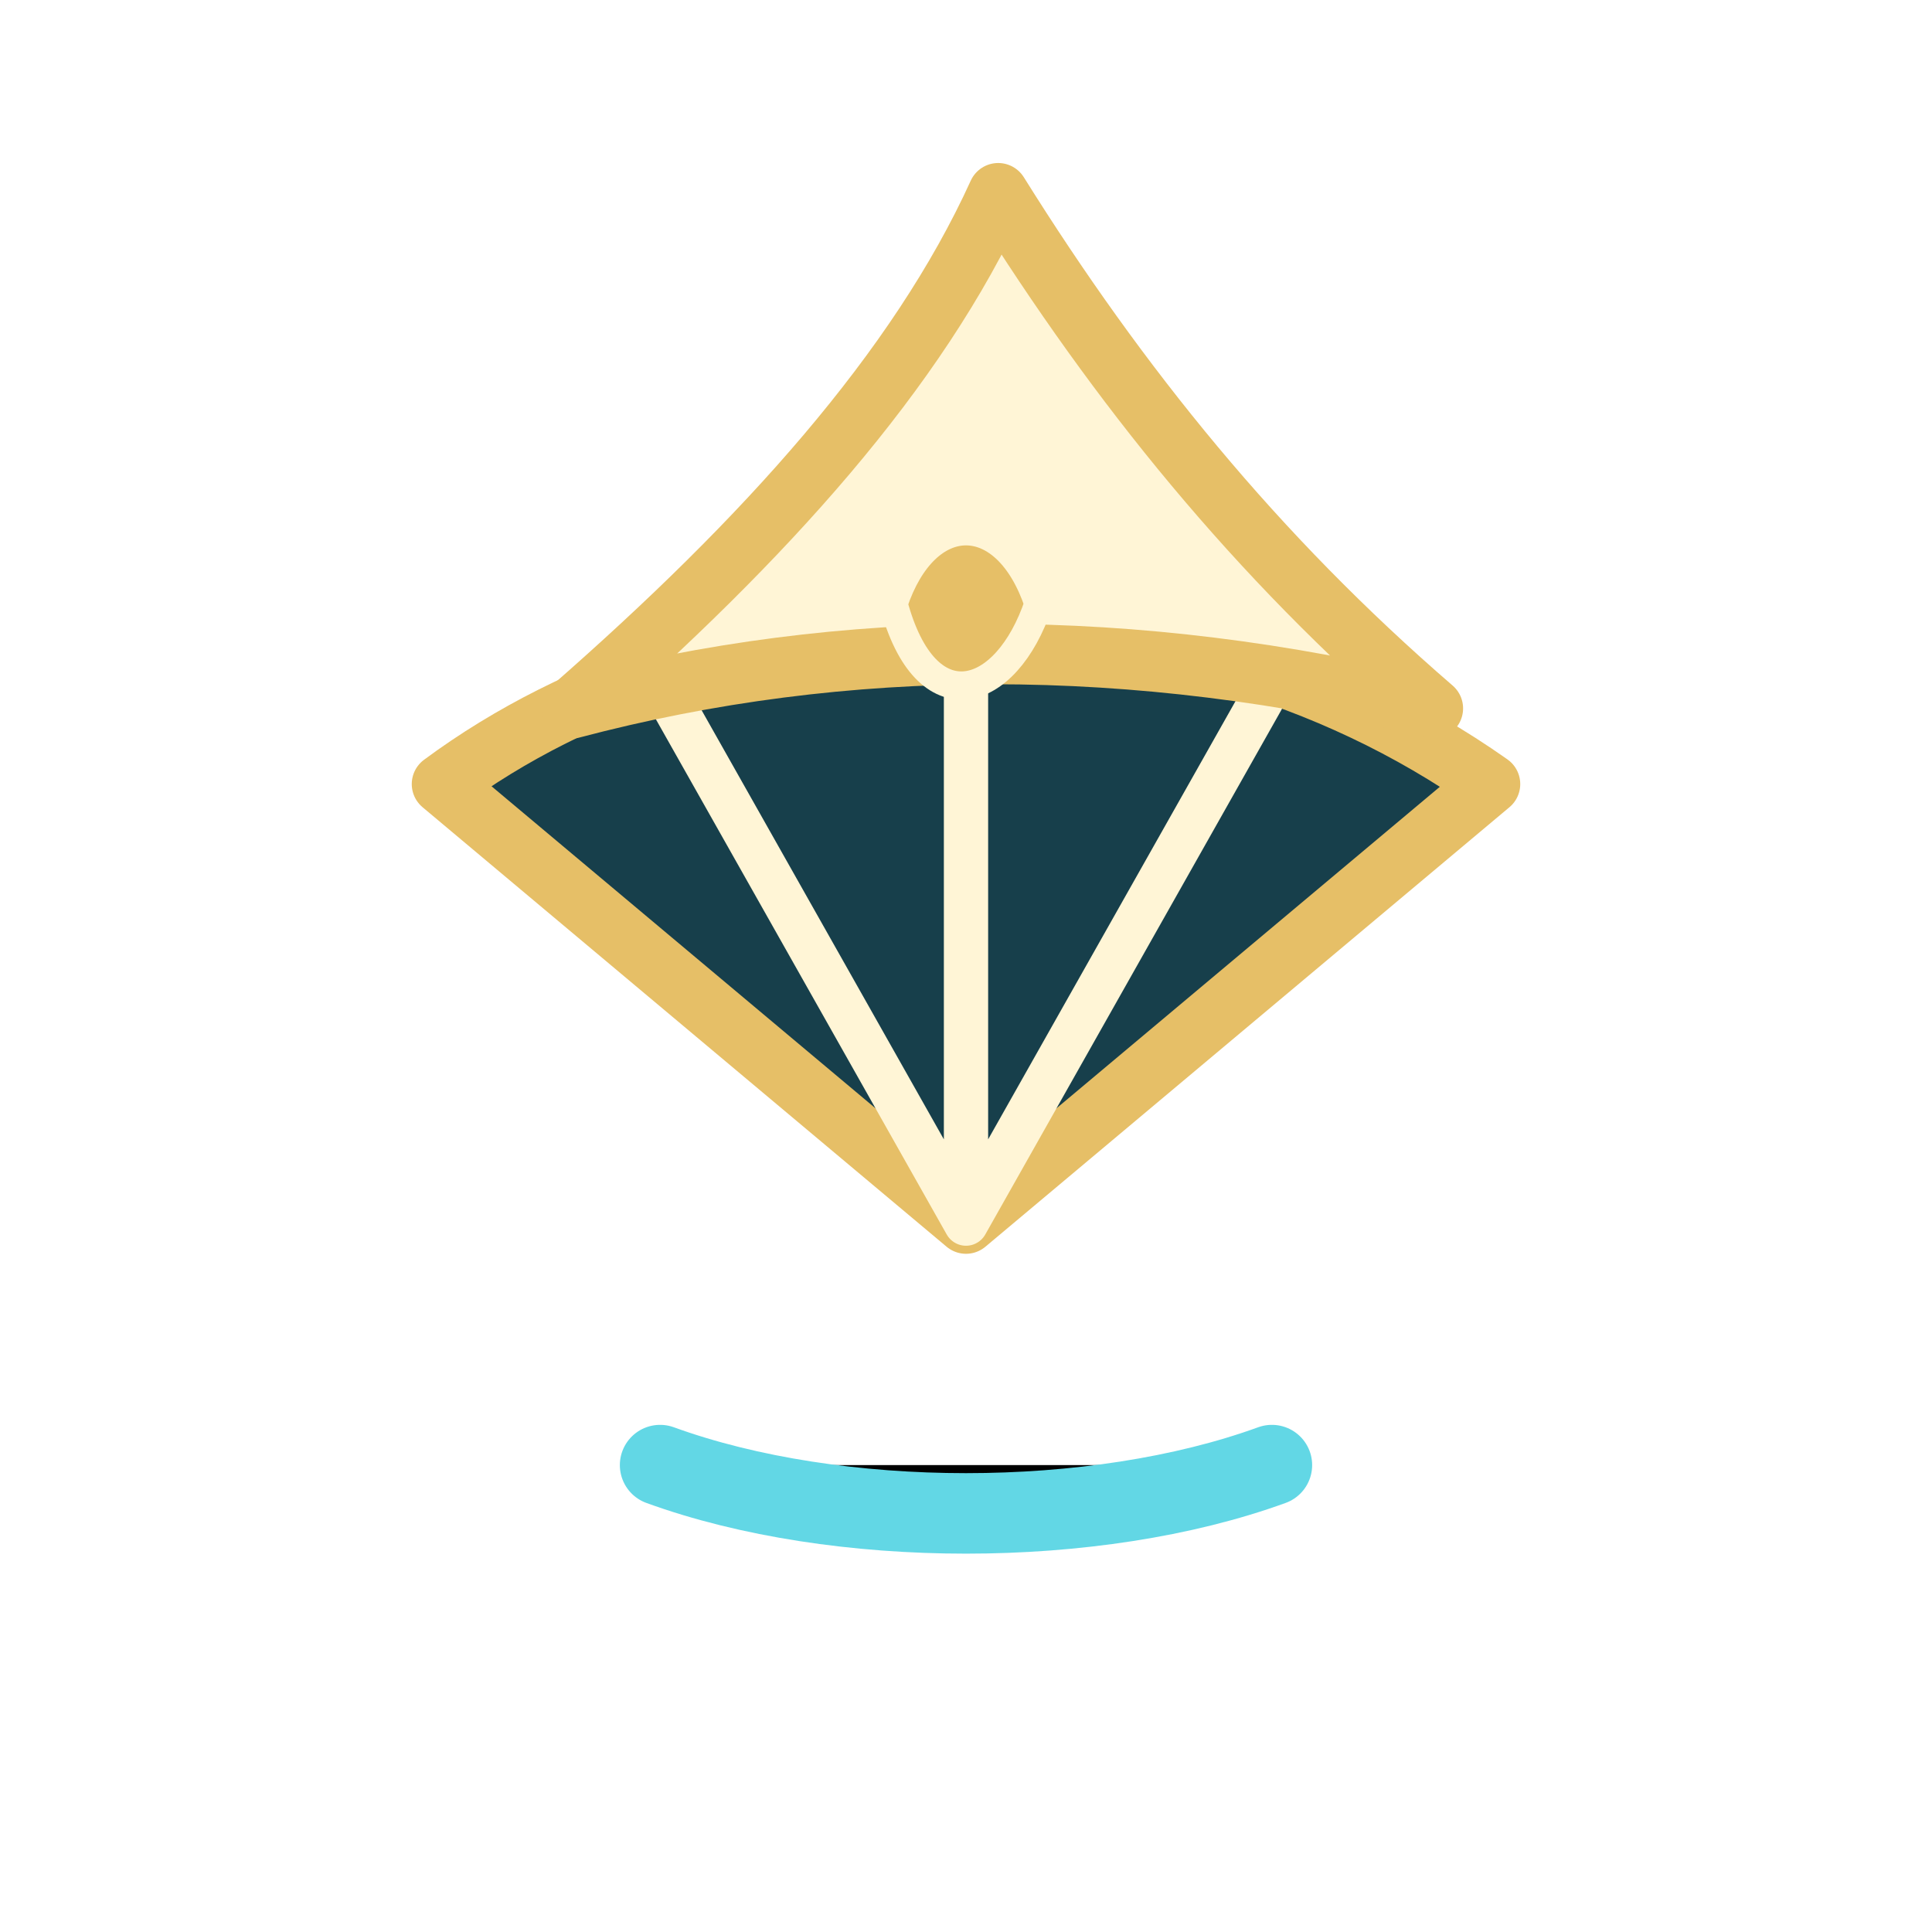
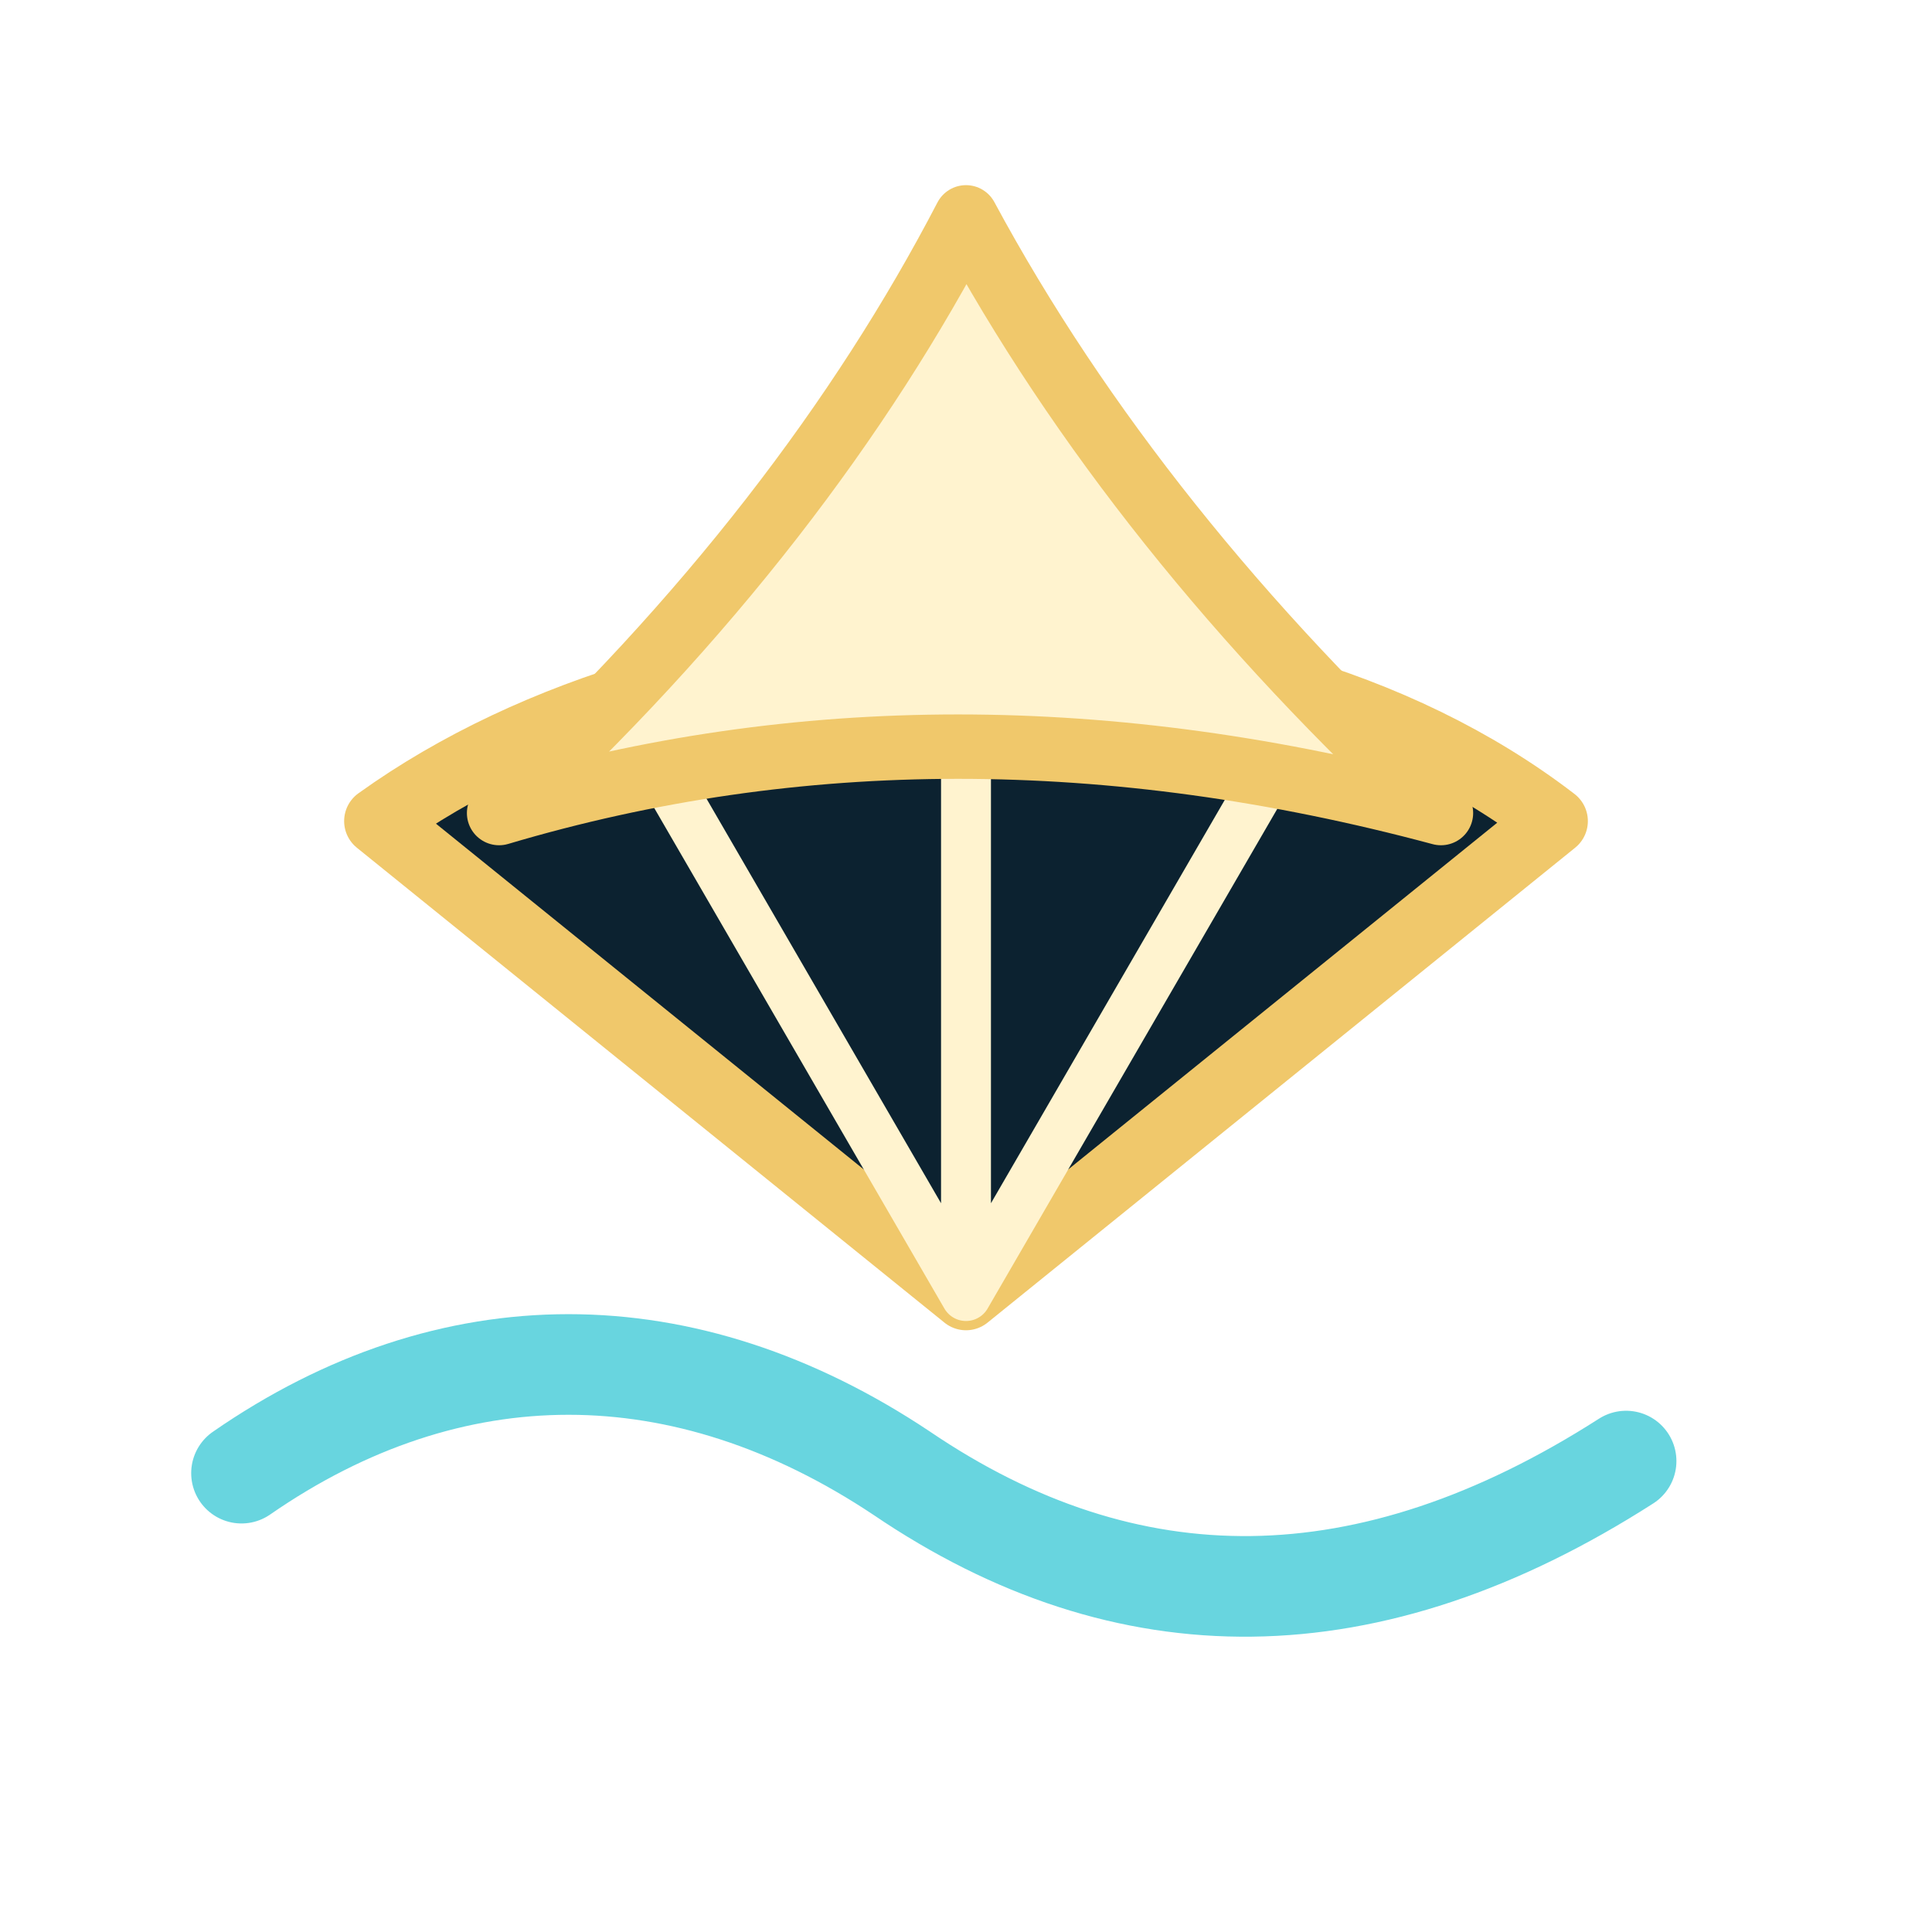
<svg xmlns="http://www.w3.org/2000/svg" class="dream-suisui-svg" viewBox="0 0 24 24" aria-hidden="true" focusable="false">
-   <path d="M12 15.2 5.49 9.74c3.4-2.52 9-2.835 13.02 0L12 15.2Z" fill="#173f4b" stroke="#e6bf67" stroke-width=".75" stroke-linejoin="round" />
-   <path d="M12 15.2 8.325 8.69M12 15.2 12 8.06M12 15.2 15.675 8.69" stroke="#fff5d6" stroke-width=".55" stroke-linecap="round" />
-   <path d="M7.1 8.8c2.4-2.1 4.3-4.2 5.3-6.4 1.5 2.4 3.2 4.5 5.4 6.4-3.7-.9-7.3-.9-10.7 0Z" fill="#fff5d6" stroke="#e6bf67" stroke-width=".75" stroke-linejoin="round" />
-   <path d="M11.1 7.5c0.4-1.2 1.4-1.2 1.8 0-.4 1.2-1.4 1.5-1.8 0Z" fill="#e6bf67" stroke="#fff5d6" stroke-width=".35" />
-   <path d="M8.2 18.2c2.2.8 5.4.8 7.6 0" stroke="#62d7e5" stroke-width="1" stroke-linecap="round" />
+   <path d="M12 16.1 4.7 10.2c3.9-2.8 10.7-3 14.6 0L12 16.1Z" fill="#0c2230" stroke="#f0c86b" stroke-width=".85" stroke-linejoin="round" />
+   <path d="M12 16.1 8 9.2M12 16.1V8.6M12 16.1l4-6.9" stroke="#fff3cf" stroke-width=".62" stroke-linecap="round" />
+   <path d="M6.2 10.1c2.6-2.4 4.5-4.9 5.8-7.4 1.4 2.6 3.4 5.1 5.9 7.4-4.1-1.1-8-1.1-11.7 0Z" fill="#fff3cf" stroke="#f0c86b" stroke-width=".8" stroke-linejoin="round" />
+   <path d="M3 18.3c2.6-1.8 5.5-1.8 8.2 0 2.8 1.9 5.8 1.9 9-.15" fill="none" stroke="#68d5df" stroke-width="1.25" stroke-linecap="round" />
</svg>
